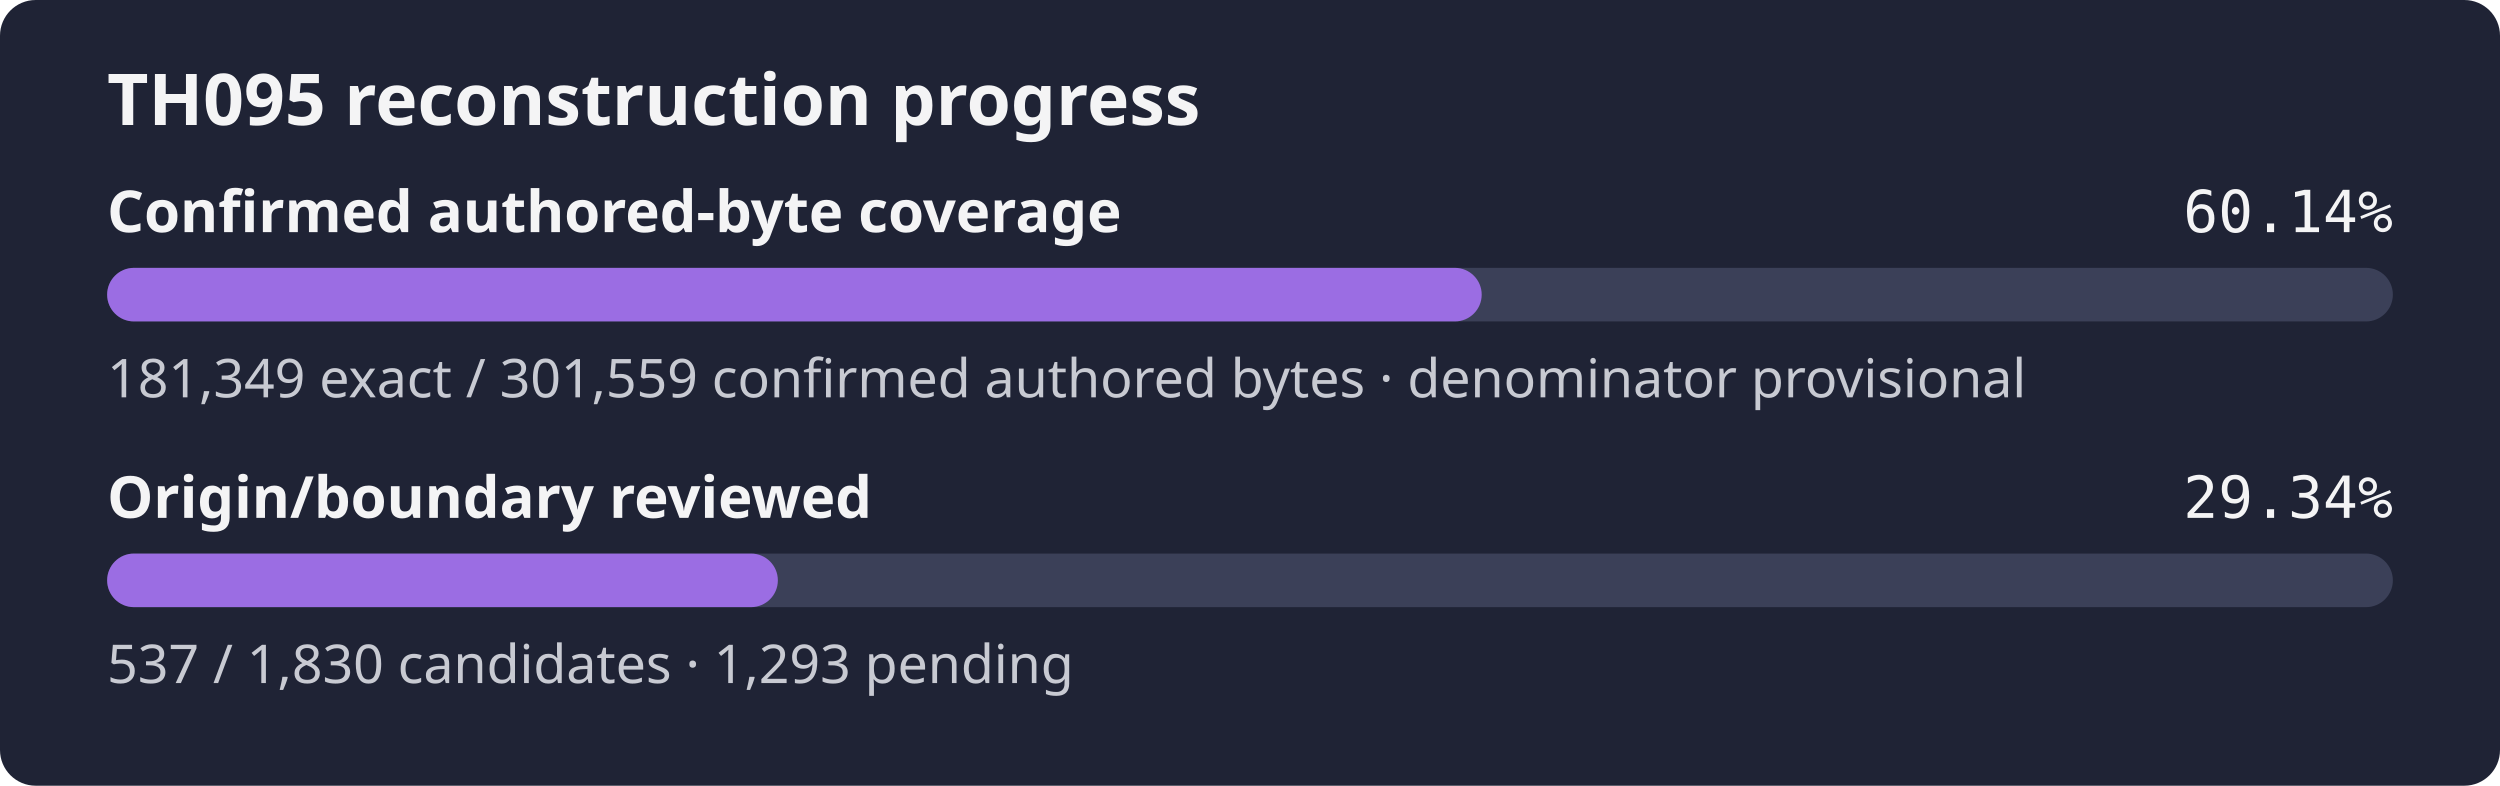
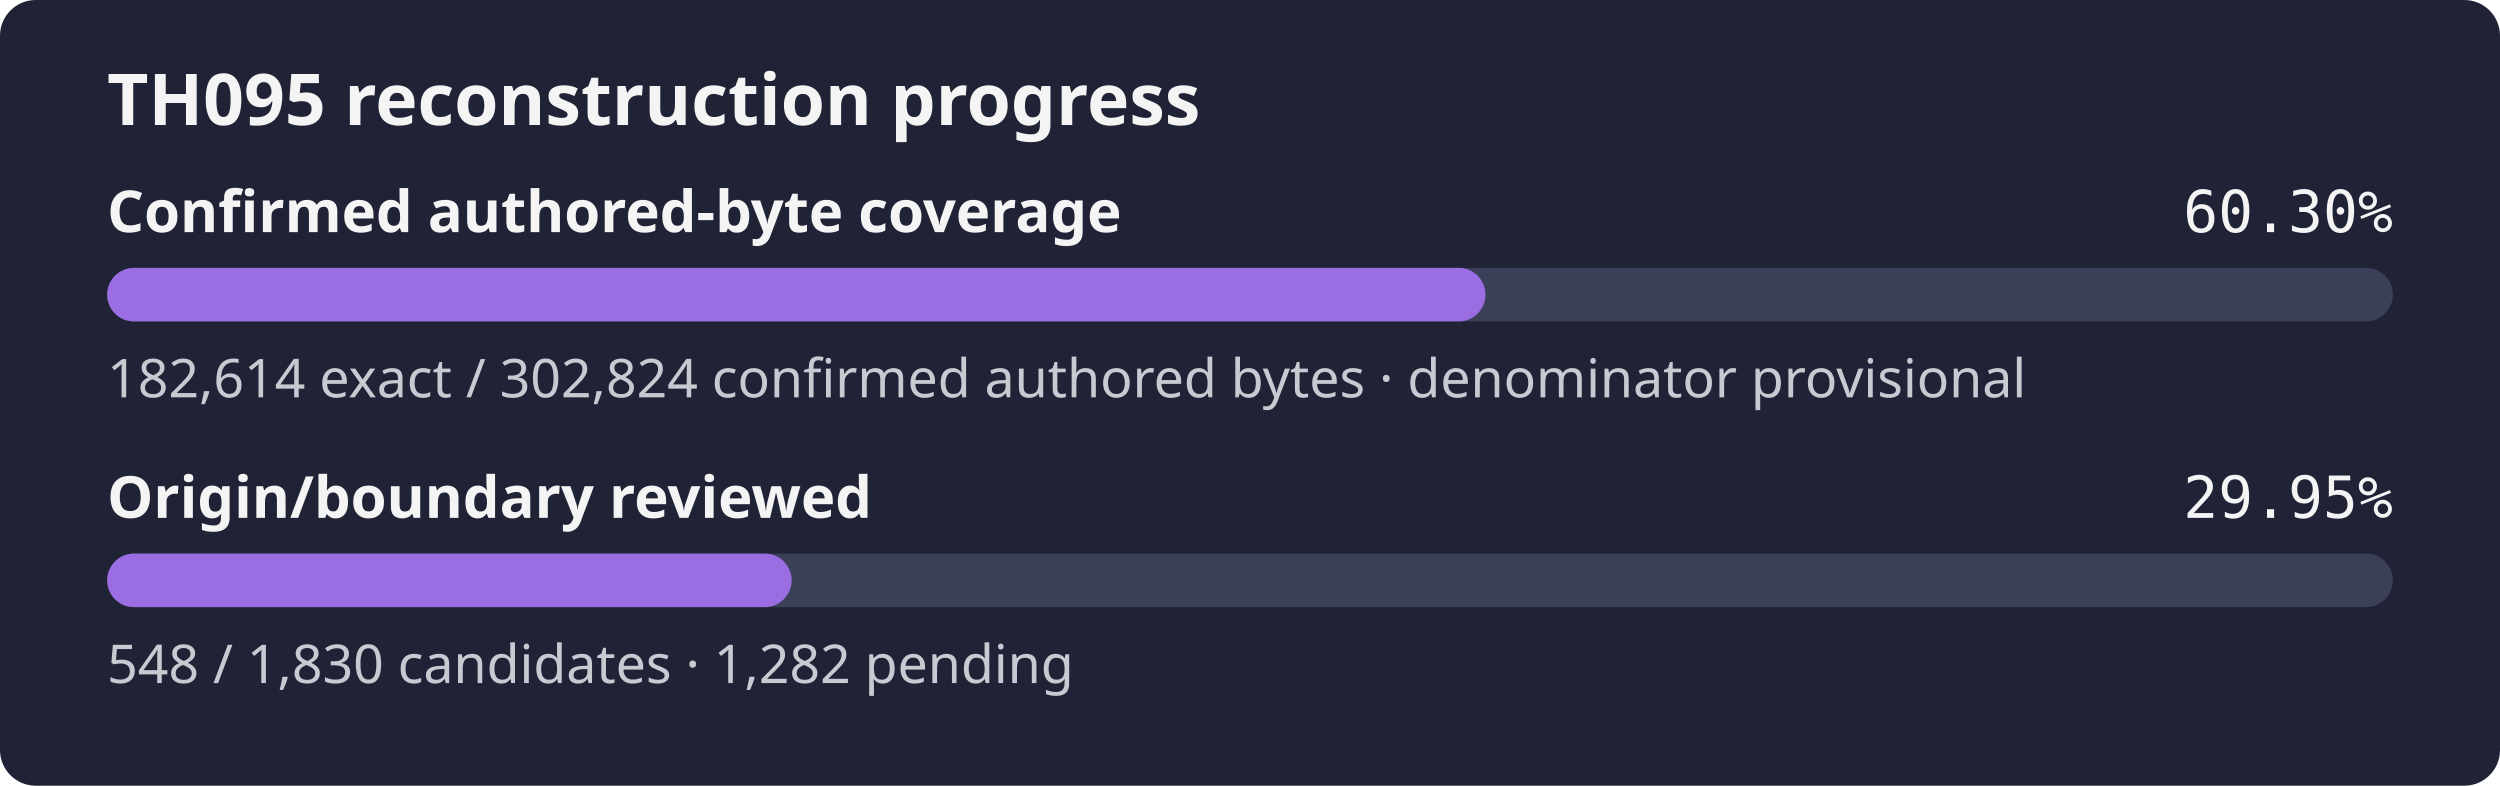
- <svg xmlns="http://www.w3.org/2000/svg" width="560" height="176" role="img" aria-label="TH095 reconstruction progress: 60.14% of the confirmed authored-byte set is exact, origin review 29.34%">
+ <svg xmlns="http://www.w3.org/2000/svg" width="560" height="176" role="img" aria-label="TH095 reconstruction progress: 60.30% of the confirmed authored-byte set is exact, origin review 29.95%">
  <rect width="560" height="176" rx="8" fill="#1f2335" />
  <text x="24" y="28" fill="#f4f4f5" font-family="sans-serif" font-size="16" font-weight="600">TH095 reconstruction progress</text>
  <text x="24" y="52" fill="#f4f4f5" font-family="sans-serif" font-size="13" font-weight="600">Confirmed authored-byte coverage</text>
-   <text x="536" y="52" fill="#f4f4f5" text-anchor="end" font-family="monospace" font-size="13">60.14%</text>
+   <text x="536" y="52" fill="#f4f4f5" text-anchor="end" font-family="monospace" font-size="13">60.30%</text>
  <rect x="24" y="60" width="512" height="12" rx="6" fill="#3b4058" />
-   <rect x="24" y="60" width="307.90" height="12" rx="6" fill="#9b6de3" />
-   <text x="24" y="89" fill="#c8cad2" font-family="sans-serif" font-size="12">181,349 exact / 301,559 confirmed authored bytes · denominator provisional</text>
+   <rect x="24" y="60" width="308.75" height="12" rx="6" fill="#9b6de3" />
+   <text x="24" y="89" fill="#c8cad2" font-family="sans-serif" font-size="12">182,614 exact / 302,824 confirmed authored bytes · denominator provisional</text>
  <text x="24" y="116" fill="#f4f4f5" font-family="sans-serif" font-size="13" font-weight="600">Origin/boundary reviewed</text>
-   <text x="536" y="116" fill="#f4f4f5" text-anchor="end" font-family="monospace" font-size="13">29.34%</text>
+   <text x="536" y="116" fill="#f4f4f5" text-anchor="end" font-family="monospace" font-size="13">29.95%</text>
  <rect x="24" y="124" width="512" height="12" rx="6" fill="#3b4058" />
-   <rect x="24" y="124" width="150.24" height="12" rx="6" fill="#9b6de3" />
-   <text x="24" y="153" fill="#c8cad2" font-family="sans-serif" font-size="12">537 / 1,830 candidates · 1,293 pending</text>
+   <rect x="24" y="124" width="153.32" height="12" rx="6" fill="#9b6de3" />
+   <text x="24" y="153" fill="#c8cad2" font-family="sans-serif" font-size="12">548 / 1,830 candidates · 1,282 pending</text>
</svg>
